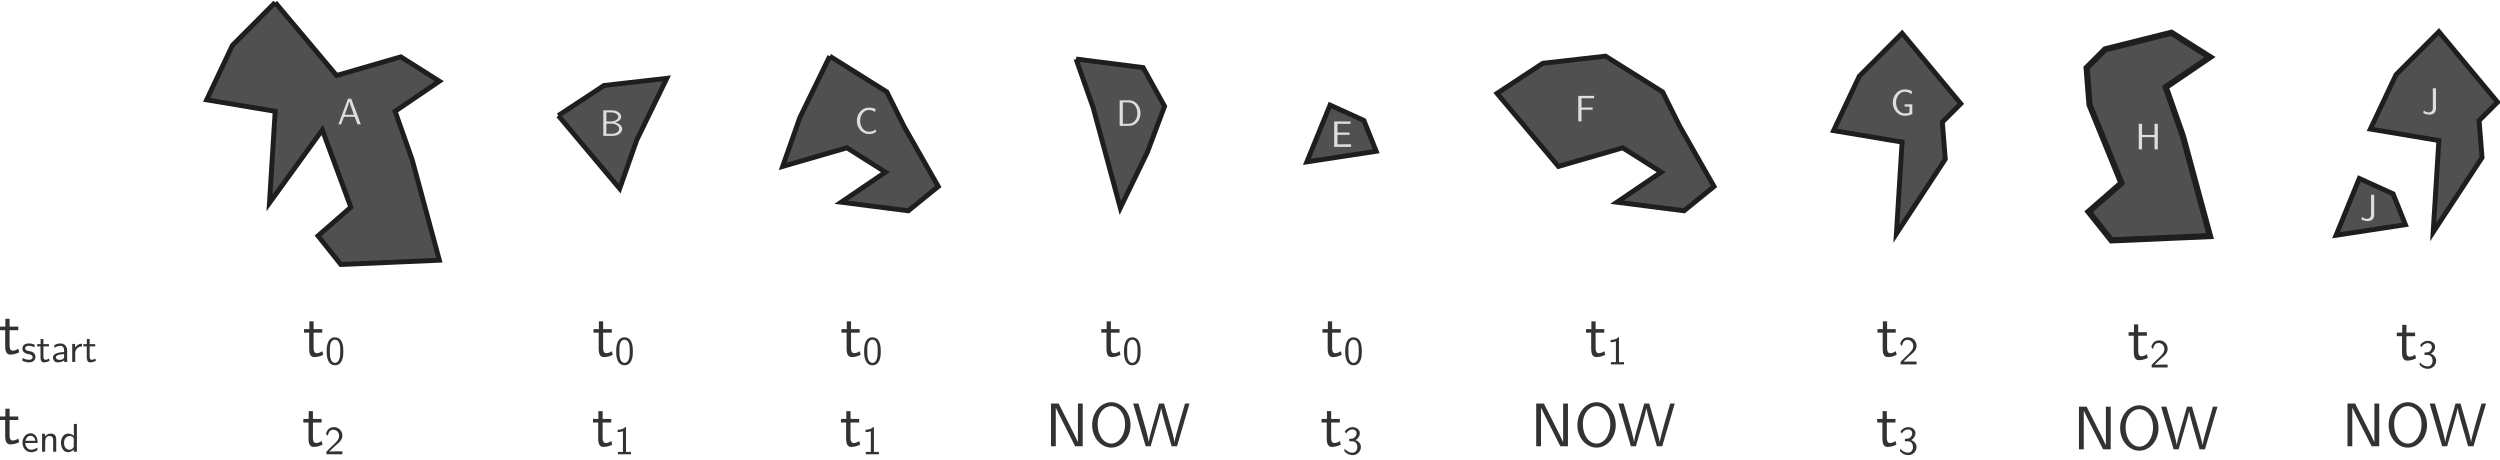
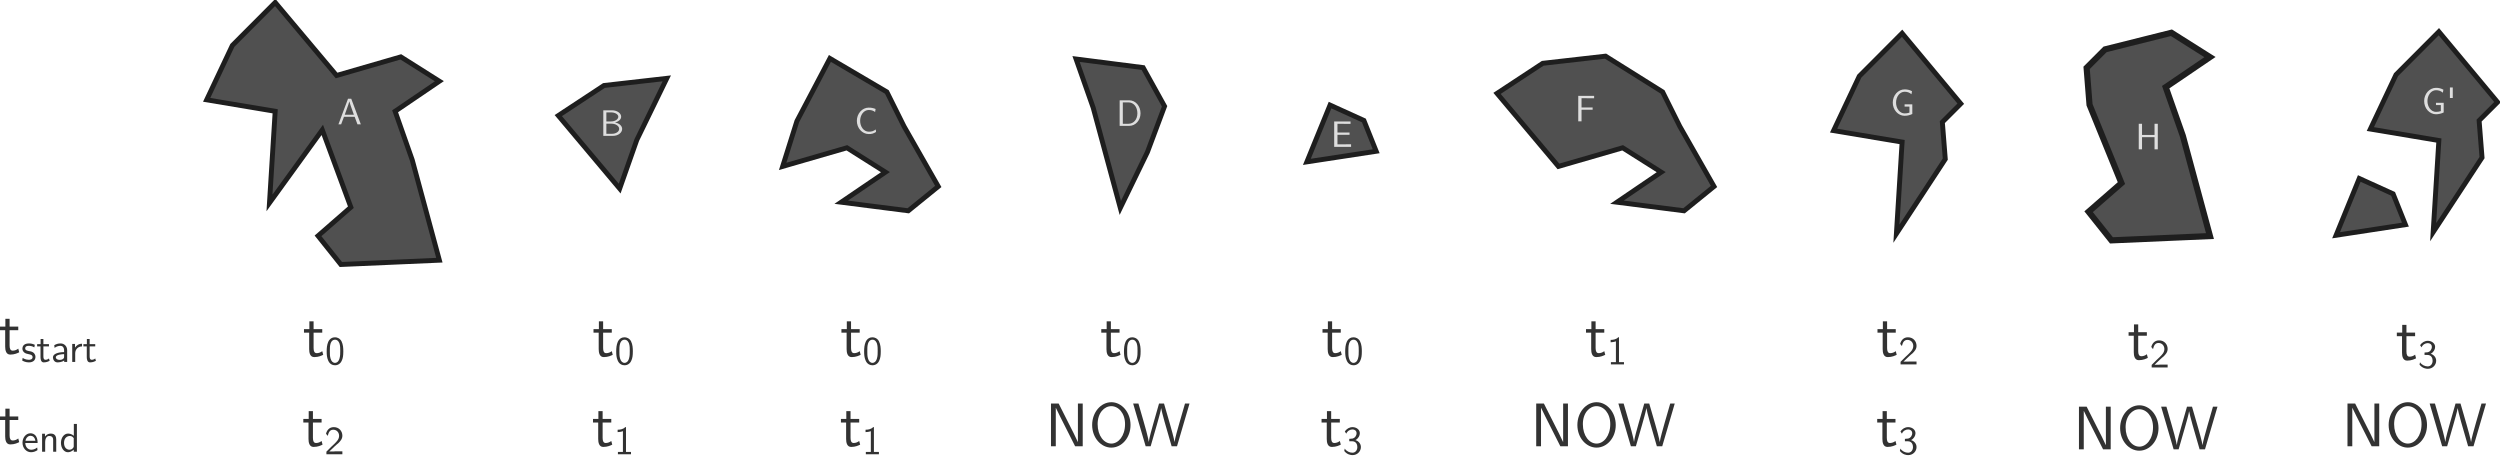
<svg xmlns="http://www.w3.org/2000/svg" width="406.106" height="74.635" id="svg11215" version="1.1">
  <defs id="defs11217">
    <marker orient="auto" refY="0" refX="0" id="Arrow2Send" style="overflow:visible">
      <path id="path5784" style="fill-rule:evenodd;stroke-width:0.625;stroke-linejoin:round" d="M 8.719,4.034 L -2.207,0 L 8.719,-4.002 C 6.973,-1.63 6.983,1.616 8.719,4.034 z" transform="matrix(-0.3,0,0,-0.3,0.69,0)" />
    </marker>
    <marker orient="auto" refY="0" refX="0" id="TriangleOutS" style="overflow:visible">
      <path id="path5899" d="M 5.77,0 L -2.88,5 L -2.88,-5 L 5.77,0 z" style="fill-rule:evenodd;stroke:#000000;stroke-width:1pt" transform="scale(0.2,0.2)" />
    </marker>
    <marker style="overflow:visible" id="Arrow1Mend" refX="0" refY="0" orient="auto">
      <path transform="matrix(-0.4,0,0,-0.4,-4,0)" style="fill-rule:evenodd;stroke:#000000;stroke-width:1pt" d="M 0,0 L 5,-5 L -12.5,0 L 5,5 L 0,0 z" id="path5760" />
    </marker>
    <marker orient="auto" refY="0" refX="0" id="Arrow1Lend" style="overflow:visible">
      <path id="path12241" d="M 0,0 L 5,-5 L -12.5,0 L 5,5 L 0,0 z" style="fill-rule:evenodd;stroke:#000000;stroke-width:1pt" transform="matrix(-0.8,0,0,-0.8,-10,0)" />
    </marker>
    <marker orient="auto" refY="0" refX="0" id="Arrow1LendD" style="overflow:visible">
      <path id="path12683" d="M 0,0 L 5,-5 L -12.5,0 L 5,5 L 0,0 z" style="fill:#323232;fill-rule:evenodd;stroke:#323232;stroke-width:1pt" transform="matrix(-0.8,0,0,-0.8,-10,0)" />
    </marker>
    <marker style="overflow:visible" id="Arrow1MendG" refX="0" refY="0" orient="auto">
      <path transform="matrix(-0.4,0,0,-0.4,-4,0)" style="fill:#191919;fill-rule:evenodd;stroke:#191919;stroke-width:1pt" d="M 0,0 L 5,-5 L -12.5,0 L 5,5 L 0,0 z" id="path6206" />
    </marker>
    <marker orient="auto" refY="0" refX="0" id="TriangleOutSb" style="overflow:visible">
      <path id="path7695" d="M 5.77,0 L -2.88,5 L -2.88,-5 L 5.77,0 z" style="fill:#191919;fill-rule:evenodd;stroke:#191919;stroke-width:1pt" transform="scale(0.2,0.2)" />
    </marker>
    <marker orient="auto" refY="0" refX="0" id="TriangleOutSd" style="overflow:visible">
      <path id="path8724" d="M 5.77,0 L -2.88,5 L -2.88,-5 L 5.77,0 z" style="fill:#191919;fill-rule:evenodd;stroke:#191919;stroke-width:1pt" transform="scale(0.2,0.2)" />
    </marker>
    <marker orient="auto" refY="0" refX="0" id="Arrow2Send2" style="overflow:visible">
      <path id="path9765" style="fill:#191919;fill-rule:evenodd;stroke:#191919;stroke-width:0.625;stroke-linejoin:round" d="M 8.719,4.034 L -2.207,0 L 8.719,-4.002 C 6.973,-1.63 6.983,1.616 8.719,4.034 z" transform="matrix(-0.3,0,0,-0.3,0.69,0)" />
    </marker>
    <marker orient="auto" refY="0" refX="0" id="Arrow2Sendf" style="overflow:visible">
      <path id="path10812" style="fill:#191919;fill-rule:evenodd;stroke:#191919;stroke-width:0.625;stroke-linejoin:round" d="M 8.719,4.034 L -2.207,0 L 8.719,-4.002 C 6.973,-1.63 6.983,1.616 8.719,4.034 z" transform="matrix(-0.3,0,0,-0.3,0.69,0)" />
    </marker>
  </defs>
  <g id="layer1" transform="translate(-5.19,-284.8702)">
    <g transform="matrix(0.2319103,0,0,0.2325908,-32.27422,-27.32352)" style="fill:#505050;fill-opacity:1;stroke:#1e1e1e;stroke-width:3.445;stroke-miterlimit:4;stroke-opacity:1;stroke-dasharray:none" id="g13018" />
    <g transform="matrix(0.2319103,0,0,0.2325908,182.7258,-27.32352)" style="fill:#505050;fill-opacity:1;stroke:#1e1e1e;stroke-width:3.445;stroke-miterlimit:4;stroke-opacity:1;stroke-dasharray:none" id="g13102" />
    <g transform="matrix(0.2319103,0,0,0.2325908,125.252,99.67648)" style="fill:#505050;fill-opacity:1;stroke:#1e1e1e;stroke-width:3.445;stroke-miterlimit:4;stroke-opacity:1;stroke-dasharray:none" id="g13635" />
    <text style="font-family:Latin Modern Sans;-inkscape-font-specification:Latin Modern Sans" xml:space="preserve" x="400" y="37.898" id="text4725" transform="translate(-395,304.4643)">
      <tspan id="tspan4727" x="400" y="37.898" style="font-size:10px;baseline-shift:baseline;fill:#323232;fill-opacity:1;font-family:Latin Modern Sans;-inkscape-font-specification:Latin Modern Sans">t<tspan id="tspan4735" style="font-size:65.001%;baseline-shift:sub">start</tspan>
      </tspan>
    </text>
    <text transform="translate(-395,319.0575)" id="text4731" y="37.898" x="400" xml:space="preserve" style="font-family:Latin Modern Sans;-inkscape-font-specification:Latin Modern Sans">
      <tspan style="font-size:10px;baseline-shift:baseline;fill:#323232;fill-opacity:1;font-family:Latin Modern Sans;-inkscape-font-specification:Latin Modern Sans" y="37.898" x="400" id="tspan4733">t<tspan id="tspan4737" style="font-size:65.001%;baseline-shift:sub">end</tspan>
      </tspan>
    </text>
    <g transform="translate(18.5256,-12.55401)" id="g4684">
      <g transform="matrix(0.2319103,0,0,0.2325908,-114.2736,239.6765)" style="fill:#505050;fill-opacity:1;stroke:#1e1e1e;stroke-width:3.445;stroke-miterlimit:4;stroke-opacity:1;stroke-dasharray:none" id="g4085">
-         <path style="fill:#505050;fill-opacity:1;stroke:#1e1e1e;stroke-width:3.445;stroke-miterlimit:4;stroke-opacity:1;stroke-dasharray:none" d="M 628,250 L 671,301 L 716,288 L 743,305 L 712,326 L 724,360 L 743,430 L 674,433 L 658,413 L 681,393 L 661,339 L 624,390 L 628,326 L 580,318 L 598,280 L 628,250" id="path4087" />
+         <path style="fill:#505050;fill-opacity:1;stroke:#1e1e1e;stroke-width:3.445;stroke-miterlimit:4;stroke-opacity:1;stroke-dasharray:none" d="M 628,250 L 671,301 L 716,288 L 743,305 L 712,326 L 724,360 L 743,430 L 674,433 L 658,413 L 681,393 L 661,339 L 624,390 L 628,326 L 580,318 L 598,280 z" id="path4087" />
      </g>
      <text xml:space="preserve" style="font-size:18px;font-style:normal;font-variant:normal;font-weight:normal;font-stretch:normal;text-align:start;line-height:125%;letter-spacing:0px;word-spacing:0px;writing-mode:lr-tb;text-anchor:start;fill:#dedede;fill-opacity:1;stroke:none;font-family:Latin Modern Sans;-inkscape-font-specification:Latin Modern Sans" x="25571" y="4135.627" id="text4089" transform="matrix(0.397575,0,0,0.3988144,-10124.916,-1331.731)">
        <tspan id="tspan4091" x="25571" y="4135.627" style="font-size:15px;font-style:normal;font-variant:normal;font-weight:normal;font-stretch:normal;fill:#dedede;fill-opacity:1;font-family:Latin Modern Sans;-inkscape-font-specification:Latin Modern Sans">A</tspan>
      </text>
    </g>
    <text style="font-size:10px;font-family:Latin Modern Sans;-inkscape-font-specification:Latin Modern Sans" xml:space="preserve" x="400" y="37.898" id="text4739" transform="translate(-345.619,304.871)">
      <tspan id="tspan4741" x="400" y="37.898" style="font-size:10px;baseline-shift:baseline;fill:#323232;fill-opacity:1;font-family:Latin Modern Sans;-inkscape-font-specification:Latin Modern Sans">t<tspan id="tspan4787" style="font-size:65.001%;baseline-shift:sub">0</tspan>
      </tspan>
    </text>
    <text transform="translate(-345.7262,319.4643)" id="text4745" y="37.898" x="400" xml:space="preserve" style="font-size:10px;font-family:Latin Modern Sans;-inkscape-font-specification:Latin Modern Sans">
      <tspan style="font-size:10px;baseline-shift:baseline;fill:#323232;fill-opacity:1;font-family:Latin Modern Sans;-inkscape-font-specification:Latin Modern Sans" y="37.898" x="400" id="tspan4747">t<tspan id="tspan4789" style="font-size:65.001%;baseline-shift:sub">2</tspan>
      </tspan>
    </text>
    <g transform="translate(64.51394,5.82066)" id="g4678">
      <g transform="matrix(0.2319103,0,0,0.2325908,-114.2736,239.6765)" style="fill:#505050;fill-opacity:1;stroke:#1e1e1e;stroke-width:3.445;stroke-miterlimit:4;stroke-opacity:1;stroke-dasharray:none" id="g4077">
-         <path style="fill:#505050;fill-opacity:1;stroke:#1e1e1e;stroke-width:3.445;stroke-miterlimit:4;stroke-opacity:1;stroke-dasharray:none" d="M 628,250 L 660,229 L 704,224 L 683,267 L 671,301 L 628,250" id="path4079" />
+         <path style="fill:#505050;fill-opacity:1;stroke:#1e1e1e;stroke-width:3.445;stroke-miterlimit:4;stroke-opacity:1;stroke-dasharray:none" d="M 628,250 L 660,229 L 704,224 L 683,267 L 671,301 z" id="path4079" />
      </g>
      <text transform="matrix(0.397575,0,0,0.3988144,-10128.29,-1348.228)" id="text4093" y="4135.627" x="25571" style="font-size:18px;font-style:normal;font-variant:normal;font-weight:normal;font-stretch:normal;text-align:start;line-height:125%;letter-spacing:0px;word-spacing:0px;writing-mode:lr-tb;text-anchor:start;fill:#dedede;fill-opacity:1;stroke:none;font-family:Latin Modern Sans;-inkscape-font-specification:Latin Modern Sans" xml:space="preserve">
        <tspan style="font-size:15px;font-style:normal;font-variant:normal;font-weight:normal;font-stretch:normal;fill:#dedede;fill-opacity:1;font-family:Latin Modern Sans;-inkscape-font-specification:Latin Modern Sans" y="4135.627" x="25571" id="tspan4095">B</tspan>
      </text>
    </g>
    <text transform="translate(-298.587,304.871)" id="text4751" y="37.898" x="400" xml:space="preserve" style="font-size:10px;font-family:Latin Modern Sans;-inkscape-font-specification:Latin Modern Sans">
      <tspan style="font-size:10px;baseline-shift:baseline;fill:#323232;fill-opacity:1;font-family:Latin Modern Sans;-inkscape-font-specification:Latin Modern Sans" y="37.898" x="400" id="tspan4753">t<tspan id="tspan4791" style="font-size:65.001%;baseline-shift:sub">0</tspan>
      </tspan>
    </text>
    <text style="font-size:10px;font-family:Latin Modern Sans;-inkscape-font-specification:Latin Modern Sans" xml:space="preserve" x="400" y="37.898" id="text4757" transform="translate(-298.6683,319.4643)">
      <tspan id="tspan4759" x="400" y="37.898" style="font-size:10px;baseline-shift:baseline;fill:#323232;fill-opacity:1;font-family:Latin Modern Sans;-inkscape-font-specification:Latin Modern Sans">t<tspan id="tspan4793" style="font-size:65.001%;baseline-shift:sub">1</tspan>
      </tspan>
    </text>
    <g transform="translate(90.98779,2.215503)" id="g4672">
      <g transform="matrix(0.2319103,0,0,0.2325908,-114.2736,239.6765)" style="fill:#505050;fill-opacity:1;stroke:#1e1e1e;stroke-width:3.445;stroke-miterlimit:4;stroke-opacity:1;stroke-dasharray:none" id="g4073">
-         <path style="fill:#505050;fill-opacity:1;stroke:#1e1e1e;stroke-width:3.445;stroke-miterlimit:4;stroke-opacity:1;stroke-dasharray:none" d="M 704,224 L 744,249 L 756,273 L 780,315 L 759,332 L 712,326 L 743,305 L 716,288 L 671,301 L 683,267 L 704,224" id="path4075" />
+         <path style="fill:#505050;fill-opacity:1;stroke:#1e1e1e;stroke-width:3.445;stroke-miterlimit:4;stroke-opacity:1;stroke-dasharray:none" d="M 744,249 L 756,273 L 780,315 L 759,332 L 712,326 L 743,305 L 716,288 L 671,301 L 680.979,269.385 L 704.09,225.59 z" id="path4075" />
      </g>
      <text xml:space="preserve" style="font-size:18px;font-style:normal;font-variant:normal;font-weight:normal;font-stretch:normal;text-align:start;line-height:125%;letter-spacing:0px;word-spacing:0px;writing-mode:lr-tb;text-anchor:start;fill:#dedede;fill-opacity:1;stroke:none;font-family:Latin Modern Sans;-inkscape-font-specification:Latin Modern Sans" x="25571" y="4135.627" id="text4097" transform="matrix(0.397575,0,0,0.3988144,-10113.39,-1344.985)">
        <tspan id="tspan4099" x="25571" y="4135.627" style="font-size:15px;font-style:normal;font-variant:normal;font-weight:normal;font-stretch:normal;fill:#dedede;fill-opacity:1;font-family:Latin Modern Sans;-inkscape-font-specification:Latin Modern Sans">C</tspan>
      </text>
    </g>
    <text style="font-size:10px;font-family:Latin Modern Sans;-inkscape-font-specification:Latin Modern Sans" xml:space="preserve" x="400" y="37.898" id="text4763" transform="translate(-258.3145,304.871)">
      <tspan id="tspan4765" x="400" y="37.898" style="font-size:10px;baseline-shift:baseline;fill:#323232;fill-opacity:1;font-family:Latin Modern Sans;-inkscape-font-specification:Latin Modern Sans">t<tspan id="tspan4795" style="font-size:65.001%;baseline-shift:sub">0</tspan>
      </tspan>
    </text>
    <text transform="translate(-258.3958,319.4643)" id="text4769" y="37.898" x="400" xml:space="preserve" style="font-size:10px;font-family:Latin Modern Sans;-inkscape-font-specification:Latin Modern Sans">
      <tspan style="font-size:10px;baseline-shift:baseline;fill:#323232;fill-opacity:1;font-family:Latin Modern Sans;-inkscape-font-specification:Latin Modern Sans" y="37.898" x="400" id="tspan4771">t<tspan id="tspan4797" style="font-size:65.001%;baseline-shift:sub">1</tspan>
      </tspan>
    </text>
    <g transform="translate(129.1398,-21.04358)" id="g4690">
      <g transform="matrix(0.2319103,0,0,0.2325908,-114.2736,239.6765)" style="fill:#505050;fill-opacity:1;stroke:#1e1e1e;stroke-width:3.445;stroke-miterlimit:4;stroke-opacity:1;stroke-dasharray:none" id="g4069">
-         <path style="fill:#505050;fill-opacity:1;stroke:#1e1e1e;stroke-width:3.445;stroke-miterlimit:4;stroke-opacity:1;stroke-dasharray:none" d="M 712,326 L 759,332 L 774,359 L 762,391 L 743,430 L 724,360 L 712,326" id="path4071" />
+         <path style="fill:#505050;fill-opacity:1;stroke:#1e1e1e;stroke-width:3.445;stroke-miterlimit:4;stroke-opacity:1;stroke-dasharray:none" d="M 712,326 L 759,332 L 774,359 L 762,391 L 743,430 L 724,360 z" id="path4071" />
      </g>
      <text transform="matrix(0.397575,0,0,0.3988144,-10109.033,-1322.989)" id="text4101" y="4135.627" x="25571" style="font-size:18px;font-style:normal;font-variant:normal;font-weight:normal;font-stretch:normal;text-align:start;line-height:125%;letter-spacing:0px;word-spacing:0px;writing-mode:lr-tb;text-anchor:start;fill:#dedede;fill-opacity:1;stroke:none;font-family:Latin Modern Sans;-inkscape-font-specification:Latin Modern Sans" xml:space="preserve">
        <tspan style="font-size:15px;font-style:normal;font-variant:normal;font-weight:normal;font-stretch:normal;fill:#dedede;fill-opacity:1;font-family:Latin Modern Sans;-inkscape-font-specification:Latin Modern Sans" y="4135.627" x="25571" id="tspan4103">D</tspan>
      </text>
    </g>
    <text transform="translate(-216.104,304.871)" id="text4775" y="37.898" x="400" xml:space="preserve" style="font-size:10px;font-family:Latin Modern Sans;-inkscape-font-specification:Latin Modern Sans">
      <tspan style="font-size:10px;baseline-shift:baseline;fill:#323232;fill-opacity:1;font-family:Latin Modern Sans;-inkscape-font-specification:Latin Modern Sans" y="37.898" x="400" id="tspan4777">t<tspan id="tspan4799" style="font-size:65.001%;baseline-shift:sub">0</tspan>
      </tspan>
    </text>
    <text style="font-size:10px;font-family:Latin Modern Sans;-inkscape-font-specification:Latin Modern Sans" xml:space="preserve" x="400" y="37.898" id="text4781" transform="translate(-225.0392,319.4643)">
      <tspan id="tspan4783" x="400" y="37.898" style="font-size:10px;baseline-shift:baseline;fill:#323232;fill-opacity:1;font-family:Latin Modern Sans;-inkscape-font-specification:Latin Modern Sans">NOW</tspan>
    </text>
    <g transform="translate(202.8107,-19.9212)" id="g4696">
      <g transform="matrix(0.2319103,0,0,0.2325908,-114.2736,239.6765)" style="fill:#505050;fill-opacity:1;stroke:#1e1e1e;stroke-width:3.445;stroke-miterlimit:4;stroke-opacity:1;stroke-dasharray:none" id="g4081">
        <path style="fill:#505050;fill-opacity:1;stroke:#1e1e1e;stroke-width:3.445;stroke-miterlimit:4;stroke-opacity:1;stroke-dasharray:none" d="M 604.576,385.594 L 556,393 L 572.236,353.349 L 595.952,364.097 z" id="path4083" />
      </g>
      <text xml:space="preserve" style="font-size:18px;font-style:normal;font-variant:normal;font-weight:normal;font-stretch:normal;text-align:start;line-height:125%;letter-spacing:0px;word-spacing:0px;writing-mode:lr-tb;text-anchor:start;fill:#dedede;fill-opacity:1;stroke:none;font-family:Latin Modern Sans;-inkscape-font-specification:Latin Modern Sans" x="25571" y="4135.627" id="text4105" transform="matrix(0.397575,0,0,0.3988144,-10147.843,-1320.694)">
        <tspan id="tspan4107" x="25571" y="4135.627" style="font-size:15px;font-style:normal;font-variant:normal;font-weight:normal;font-stretch:normal;fill:#dedede;fill-opacity:1;font-family:Latin Modern Sans;-inkscape-font-specification:Latin Modern Sans">E</tspan>
      </text>
    </g>
    <text transform="translate(-180.1678,304.871)" id="text4801" y="37.898" x="400" xml:space="preserve" style="font-size:10px;font-family:Latin Modern Sans;-inkscape-font-specification:Latin Modern Sans">
      <tspan style="font-size:10px;baseline-shift:baseline;fill:#323232;fill-opacity:1;font-family:Latin Modern Sans;-inkscape-font-specification:Latin Modern Sans" y="37.898" x="400" id="tspan4803">t<tspan style="font-size:65.001%;baseline-shift:sub" id="tspan4805">0</tspan>
      </tspan>
    </text>
    <text style="font-size:10px;font-family:Latin Modern Sans;-inkscape-font-specification:Latin Modern Sans" xml:space="preserve" x="400" y="37.898" id="text4807" transform="translate(-180.3205,319.4643)">
      <tspan id="tspan4809" x="400" y="37.898" style="font-size:10px;baseline-shift:baseline;fill:#323232;fill-opacity:1;font-family:Latin Modern Sans;-inkscape-font-specification:Latin Modern Sans">t<tspan style="font-size:65.001%;baseline-shift:sub" id="tspan4811">3</tspan>
      </tspan>
    </text>
    <g transform="translate(131.0061,-42.7845)" id="g4666">
      <g id="g4147" style="fill:#505050;fill-opacity:1;stroke:#1e1e1e;stroke-width:3.445;stroke-miterlimit:4;stroke-opacity:1;stroke-dasharray:none" transform="matrix(0.2319103,0,0,0.2325908,-28.27422,284.6765)">
        <path id="path4149" d="M 628,250 L 660,229 L 704,224 L 744,249 L 756,273 L 780,315 L 759,332 L 712,326 L 743,305 L 716,288 L 671,301 z" style="fill:#505050;fill-opacity:1;stroke:#1e1e1e;stroke-width:3.445;stroke-miterlimit:4;stroke-opacity:1;stroke-dasharray:none" />
      </g>
      <text xml:space="preserve" style="font-size:18px;font-style:normal;font-variant:normal;font-weight:normal;font-stretch:normal;text-align:start;line-height:125%;letter-spacing:0px;word-spacing:0px;writing-mode:lr-tb;text-anchor:start;fill:#dedede;fill-opacity:1;stroke:none;font-family:Latin Modern Sans;-inkscape-font-specification:Latin Modern Sans" x="25571" y="4135.627" id="text4151" transform="matrix(0.397575,0,0,0.3988144,-10036.391,-1301.985)">
        <tspan id="tspan4153" x="25571" y="4135.627" style="font-size:15px;font-style:normal;font-variant:normal;font-weight:normal;font-stretch:normal;fill:#dedede;fill-opacity:1;font-family:Latin Modern Sans;-inkscape-font-specification:Latin Modern Sans">F</tspan>
      </text>
    </g>
    <text style="font-size:10px;font-family:Latin Modern Sans;-inkscape-font-specification:Latin Modern Sans" xml:space="preserve" x="400" y="37.898" id="text4813" transform="translate(-137.3642,304.871)">
      <tspan id="tspan4815" x="400" y="37.898" style="font-size:10px;baseline-shift:baseline;fill:#323232;fill-opacity:1;font-family:Latin Modern Sans;-inkscape-font-specification:Latin Modern Sans">t<tspan style="font-size:65.001%;baseline-shift:sub" id="tspan4817">1</tspan>
      </tspan>
    </text>
    <text transform="translate(-146.2181,319.4643)" id="text4819" y="37.898" x="400" xml:space="preserve" style="font-size:10px;font-family:Latin Modern Sans;-inkscape-font-specification:Latin Modern Sans">
      <tspan style="font-size:10px;baseline-shift:baseline;fill:#323232;fill-opacity:1;font-family:Latin Modern Sans;-inkscape-font-specification:Latin Modern Sans" y="37.898" x="400" id="tspan4821">NOW</tspan>
    </text>
    <g transform="translate(43.26524,-7.748916)" id="g4707">
      <g id="g4179" style="fill:#505050;fill-opacity:1;stroke:#1e1e1e;stroke-width:3.445;stroke-miterlimit:4;stroke-opacity:1;stroke-dasharray:none" transform="matrix(0.2319103,0,0,0.2325908,125.268,239.8721)">
        <path id="path4181" d="M 669.094,299.195 L 656.184,312.068 L 658.238,337.925 L 624,390 L 628,326 L 580,318 L 598,280 L 628,250 z" style="fill:#505050;fill-opacity:1;stroke:#1e1e1e;stroke-width:3.445;stroke-miterlimit:4;stroke-opacity:1;stroke-dasharray:none" />
      </g>
      <text xml:space="preserve" style="font-size:18px;font-style:normal;font-variant:normal;font-weight:normal;font-stretch:normal;text-align:start;line-height:125%;letter-spacing:0px;word-spacing:0px;writing-mode:lr-tb;text-anchor:start;fill:#dedede;fill-opacity:1;stroke:none;font-family:Latin Modern Sans;-inkscape-font-specification:Latin Modern Sans" x="25571" y="4135.627" id="text4183" transform="matrix(0.397575,0,0,0.3988144,-9897.391,-1337.985)">
        <tspan id="tspan4185" x="25571" y="4135.627" style="font-size:15px;font-style:normal;font-variant:normal;font-weight:normal;font-stretch:normal;fill:#dedede;fill-opacity:1;font-family:Latin Modern Sans;-inkscape-font-specification:Latin Modern Sans">G</tspan>
      </text>
    </g>
    <text style="font-size:10px;font-family:Latin Modern Sans;-inkscape-font-specification:Latin Modern Sans" xml:space="preserve" x="400" y="37.898" id="text4823" transform="translate(-90.0147,304.871)">
      <tspan id="tspan4825" x="400" y="37.898" style="font-size:10px;baseline-shift:baseline;fill:#323232;fill-opacity:1;font-family:Latin Modern Sans;-inkscape-font-specification:Latin Modern Sans">t<tspan id="tspan4827" style="font-size:65.001%;baseline-shift:sub">2</tspan>
      </tspan>
    </text>
    <text transform="translate(-90.0602,319.4643)" id="text4829" y="37.898" x="400" xml:space="preserve" style="font-size:10px;font-family:Latin Modern Sans;-inkscape-font-specification:Latin Modern Sans">
      <tspan style="font-size:10px;baseline-shift:baseline;fill:#323232;fill-opacity:1;font-family:Latin Modern Sans;-inkscape-font-specification:Latin Modern Sans" y="37.898" x="400" id="tspan4831">t<tspan id="tspan4833" style="font-size:65.001%;baseline-shift:sub">3</tspan>
      </tspan>
    </text>
    <g transform="translate(66.61853,-16.47275)" id="g4702">
      <path transform="translate(-57.47375,267)" id="path4167" d="M 335,45.362 L 338,42.362 L 348.774,39.663 L 355.035,43.617 L 347.846,48.501 L 350.629,56.409 L 355.035,72.691 L 339.033,73.388 L 335.323,68.736 L 340.657,64.085 L 335.474,51.362 z" style="fill:#505050;fill-opacity:1;stroke:#1e1e1e;stroke-width:1px;stroke-linecap:butt;stroke-linejoin:miter;stroke-opacity:1" />
      <text transform="matrix(0.397575,0,0,0.3988144,-9880.955,-1323.746)" id="text4169" y="4135.627" x="25571" style="font-size:18px;font-style:normal;font-variant:normal;font-weight:normal;font-stretch:normal;text-align:start;line-height:125%;letter-spacing:0px;word-spacing:0px;writing-mode:lr-tb;text-anchor:start;fill:#dedede;fill-opacity:1;stroke:none;font-family:Latin Modern Sans;-inkscape-font-specification:Latin Modern Sans" xml:space="preserve">
        <tspan style="font-size:15px;font-style:normal;font-variant:normal;font-weight:normal;font-stretch:normal;fill:#dedede;fill-opacity:1;font-family:Latin Modern Sans;-inkscape-font-specification:Latin Modern Sans" y="4135.627" x="25571" id="tspan4171">H</tspan>
      </text>
    </g>
    <text transform="translate(-49.22457,305.3715)" id="text4835" y="37.898" x="400" xml:space="preserve" style="font-size:10px;font-family:Latin Modern Sans;-inkscape-font-specification:Latin Modern Sans">
      <tspan style="font-size:10px;baseline-shift:baseline;fill:#323232;fill-opacity:1;font-family:Latin Modern Sans;-inkscape-font-specification:Latin Modern Sans" y="37.898" x="400" id="tspan4837">t<tspan id="tspan4839" style="font-size:65.001%;baseline-shift:sub">2</tspan>
      </tspan>
    </text>
    <text style="font-size:10px;font-family:Latin Modern Sans;-inkscape-font-specification:Latin Modern Sans" xml:space="preserve" x="400" y="37.898" id="text4841" transform="translate(-58.0525,319.9648)">
      <tspan id="tspan4843" x="400" y="37.898" style="font-size:10px;baseline-shift:baseline;fill:#323232;fill-opacity:1;font-family:Latin Modern Sans;-inkscape-font-specification:Latin Modern Sans">NOW</tspan>
    </text>
    <g transform="translate(67,-8)" id="g4713">
      <g id="g4155" style="fill:#505050;fill-opacity:1;stroke:#1e1e1e;stroke-width:3.445;stroke-miterlimit:4;stroke-opacity:1;stroke-dasharray:none" transform="matrix(0.2319103,0,0,0.2325908,188.7258,239.6765)">
        <path id="path4157" d="M 604.576,385.594 L 556,393 L 572.236,353.349 L 595.952,364.097 z" style="fill:#505050;fill-opacity:1;stroke:#1e1e1e;stroke-width:3.445;stroke-miterlimit:4;stroke-opacity:1;stroke-dasharray:none" />
      </g>
      <text transform="matrix(0.397575,0,0,0.3988144,-9833.391,-1338.985)" id="text4159" y="4135.627" x="25571" style="font-size:18px;font-style:normal;font-variant:normal;font-weight:normal;font-stretch:normal;text-align:start;line-height:125%;letter-spacing:0px;word-spacing:0px;writing-mode:lr-tb;text-anchor:start;fill:#dedede;fill-opacity:1;stroke:none;font-family:Latin Modern Sans;-inkscape-font-specification:Latin Modern Sans" xml:space="preserve">
        <tspan style="font-size:15px;font-style:normal;font-variant:normal;font-weight:normal;font-stretch:normal;fill:#dedede;fill-opacity:1;font-family:Latin Modern Sans;-inkscape-font-specification:Latin Modern Sans" y="4135.627" x="25571" id="tspan4161">J</tspan>
      </text>
-       <text transform="matrix(0.397575,0,0,0.3988144,-9844.843,-1320.694)" id="text4163" y="4135.627" x="25571" style="font-size:18px;font-style:normal;font-variant:normal;font-weight:normal;font-stretch:normal;text-align:start;line-height:125%;letter-spacing:0px;word-spacing:0px;writing-mode:lr-tb;text-anchor:start;fill:#dedede;fill-opacity:1;stroke:none;font-family:Latin Modern Sans;-inkscape-font-specification:Latin Modern Sans" xml:space="preserve">
-         <tspan style="font-size:15px;font-style:normal;font-variant:normal;font-weight:normal;font-stretch:normal;fill:#dedede;fill-opacity:1;font-family:Latin Modern Sans;-inkscape-font-specification:Latin Modern Sans" y="4135.627" x="25571" id="tspan4165">J</tspan>
-       </text>
      <g transform="matrix(0.2319103,0,0,0.2325908,188.7258,239.8721)" style="fill:#505050;fill-opacity:1;stroke:#1e1e1e;stroke-width:3.445;stroke-miterlimit:4;stroke-opacity:1;stroke-dasharray:none" id="g4187">
        <path style="fill:#505050;fill-opacity:1;stroke:#1e1e1e;stroke-width:3.445;stroke-miterlimit:4;stroke-opacity:1;stroke-dasharray:none" d="M 669.094,299.195 L 656.184,312.068 L 658.238,337.925 L 624,390 L 628,326 L 580,318 L 598,280 L 628,250 z" id="path4189" />
      </g>
      <text transform="matrix(0.397575,0,0,0.3988144,-9834.806,-1337.985)" id="text4191" y="4135.627" x="25571" style="font-size:18px;font-style:normal;font-variant:normal;font-weight:normal;font-stretch:normal;text-align:start;line-height:125%;letter-spacing:0px;word-spacing:0px;writing-mode:lr-tb;text-anchor:start;fill:#dedede;fill-opacity:1;stroke:none;font-family:Latin Modern Sans;-inkscape-font-specification:Latin Modern Sans" xml:space="preserve">
-         <tspan style="font-size:15px;font-style:normal;font-variant:normal;font-weight:normal;font-stretch:normal;fill:#dedede;fill-opacity:1;font-family:Latin Modern Sans;-inkscape-font-specification:Latin Modern Sans" y="4135.627" x="25571" id="tspan4193">J</tspan>
+         <tspan style="font-size:15px;font-style:normal;font-variant:normal;font-weight:normal;font-stretch:normal;fill:#dedede;fill-opacity:1;font-family:Latin Modern Sans;-inkscape-font-specification:Latin Modern Sans" y="4135.627" x="25571" id="tspan4193">G'</tspan>
      </text>
    </g>
    <text style="font-size:10px;font-family:Latin Modern Sans;-inkscape-font-specification:Latin Modern Sans" xml:space="preserve" x="400" y="37.898" id="text4845" transform="translate(-5.650631,305.443)">
      <tspan id="tspan4847" x="400" y="37.898" style="font-size:10px;baseline-shift:baseline;fill:#323232;fill-opacity:1;font-family:Latin Modern Sans;-inkscape-font-specification:Latin Modern Sans">t<tspan style="font-size:65.001%;baseline-shift:sub" id="tspan4849">3</tspan>
      </tspan>
    </text>
    <text transform="translate(-14.43306,319.4643)" id="text4851" y="37.898" x="400" xml:space="preserve" style="font-size:10px;font-family:Latin Modern Sans;-inkscape-font-specification:Latin Modern Sans">
      <tspan style="font-size:10px;baseline-shift:baseline;fill:#323232;fill-opacity:1;font-family:Latin Modern Sans;-inkscape-font-specification:Latin Modern Sans" y="37.898" x="400" id="tspan4853">NOW</tspan>
    </text>
  </g>
</svg>
